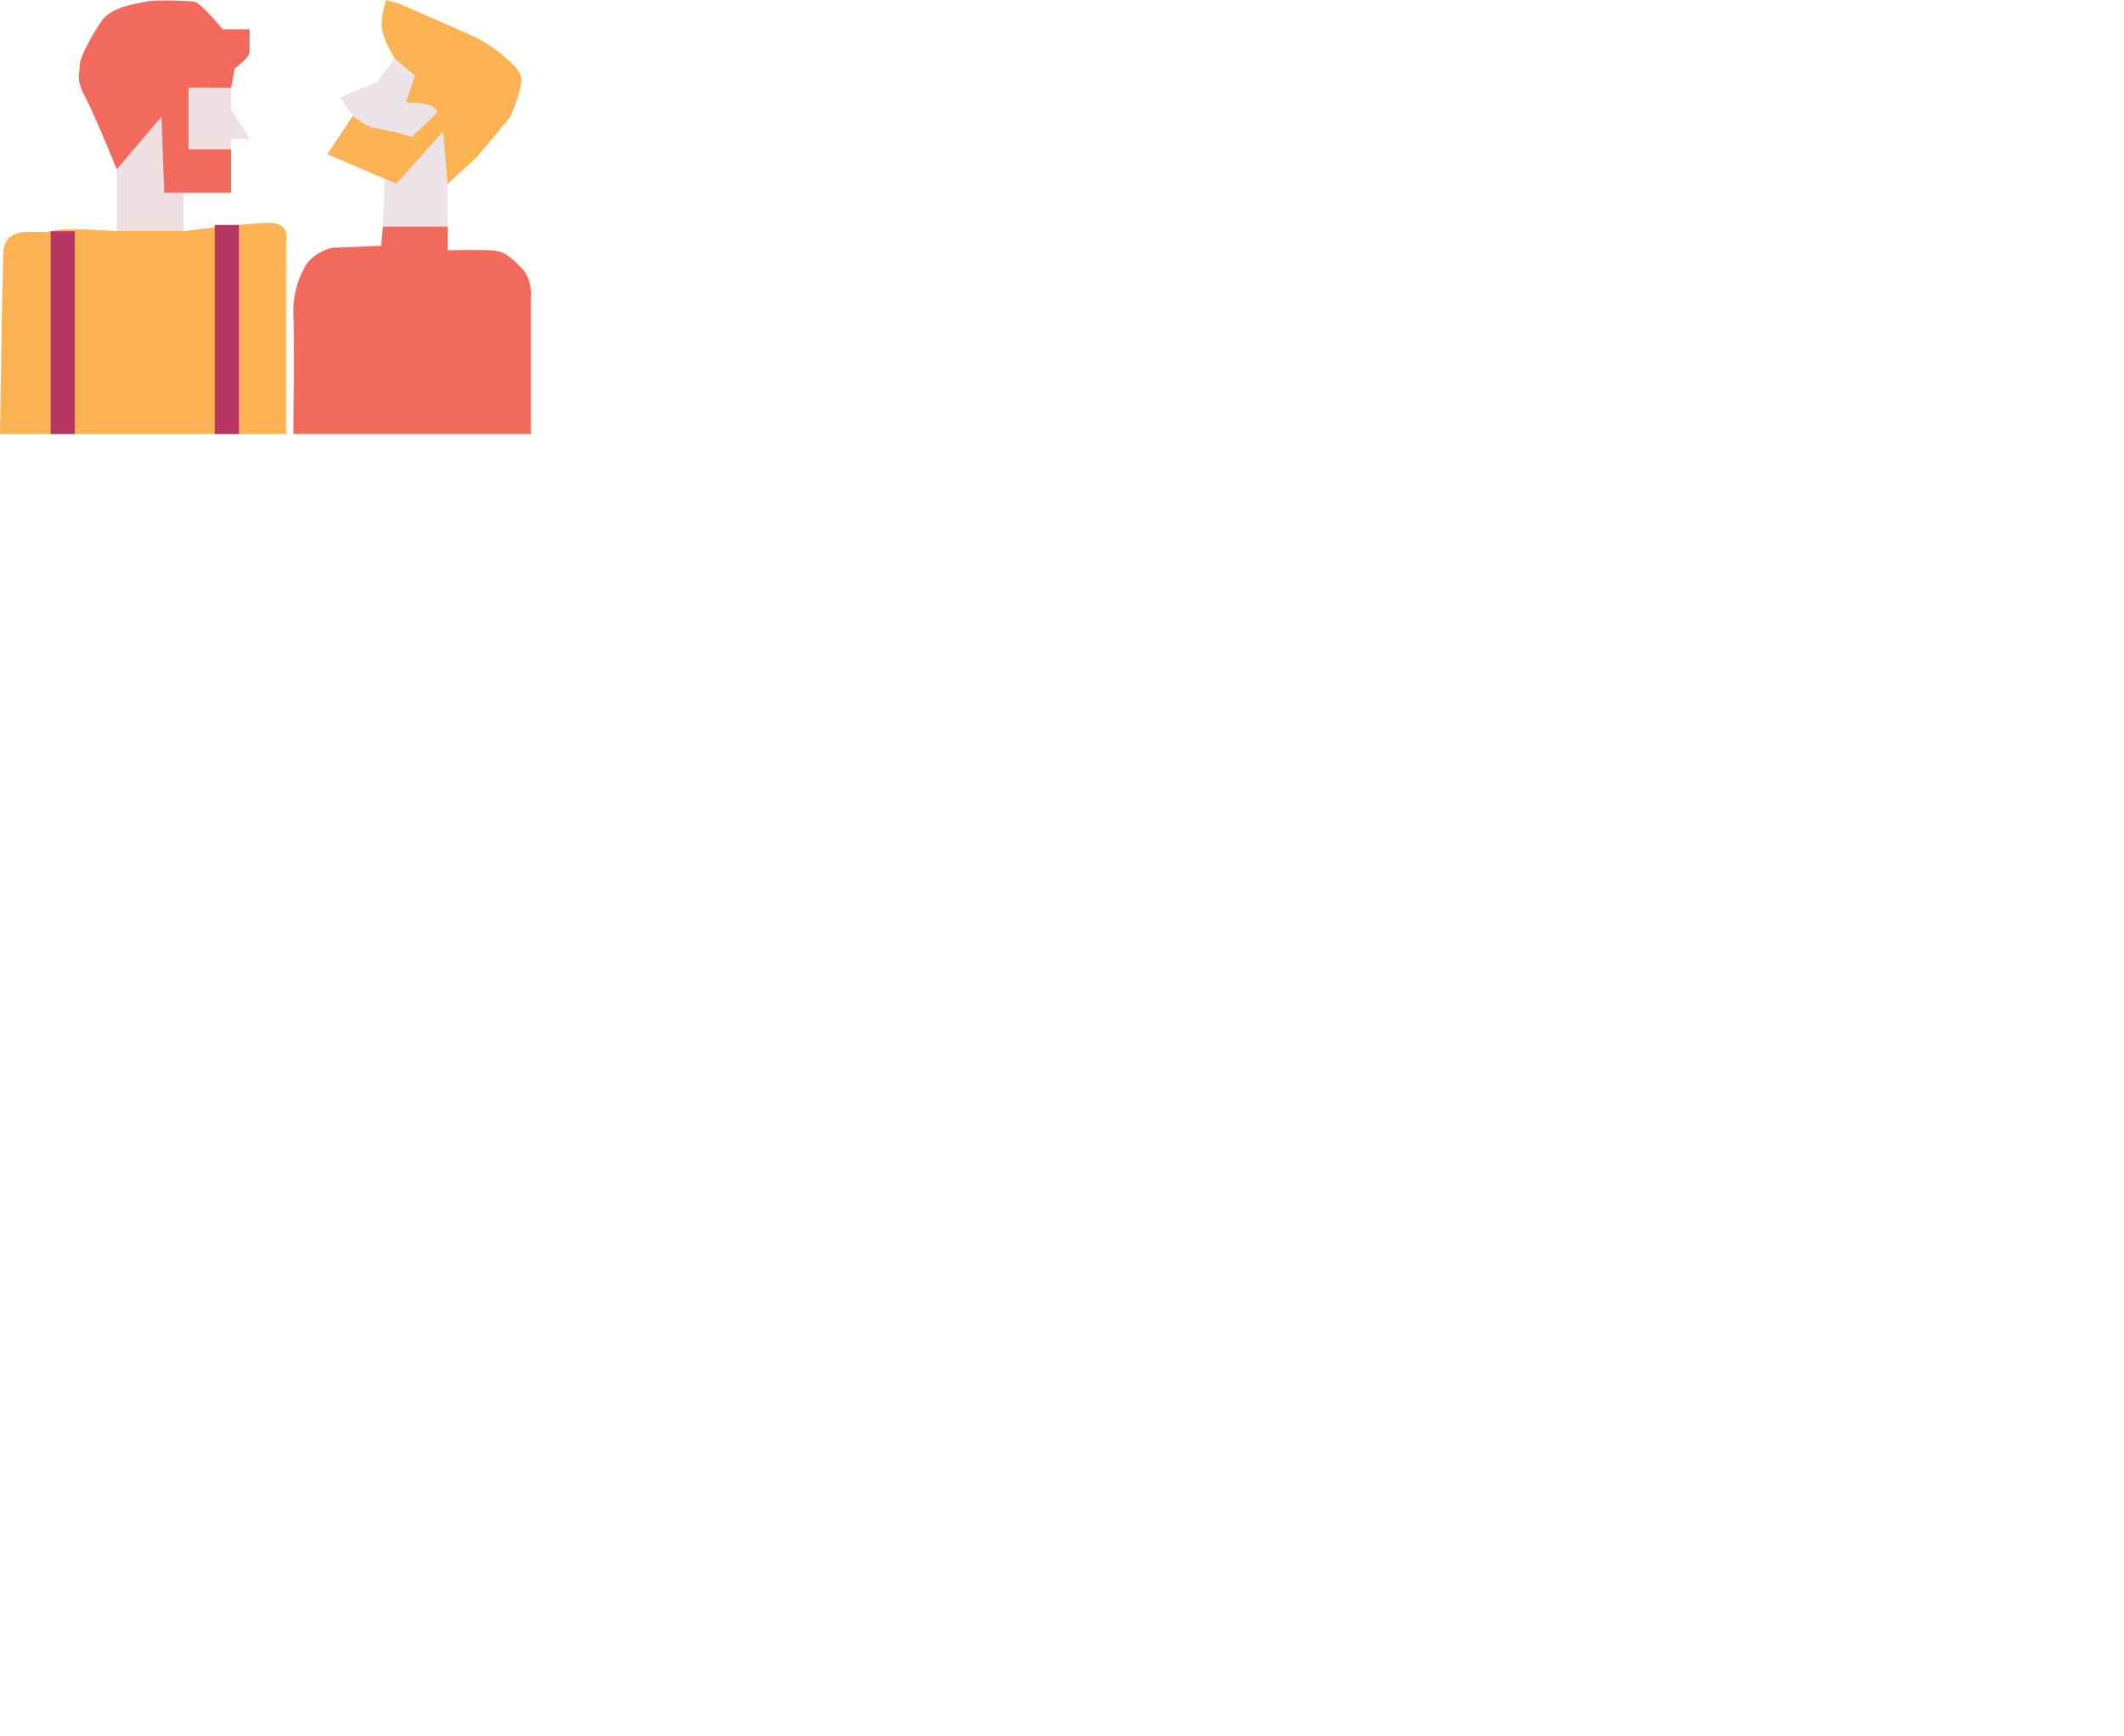
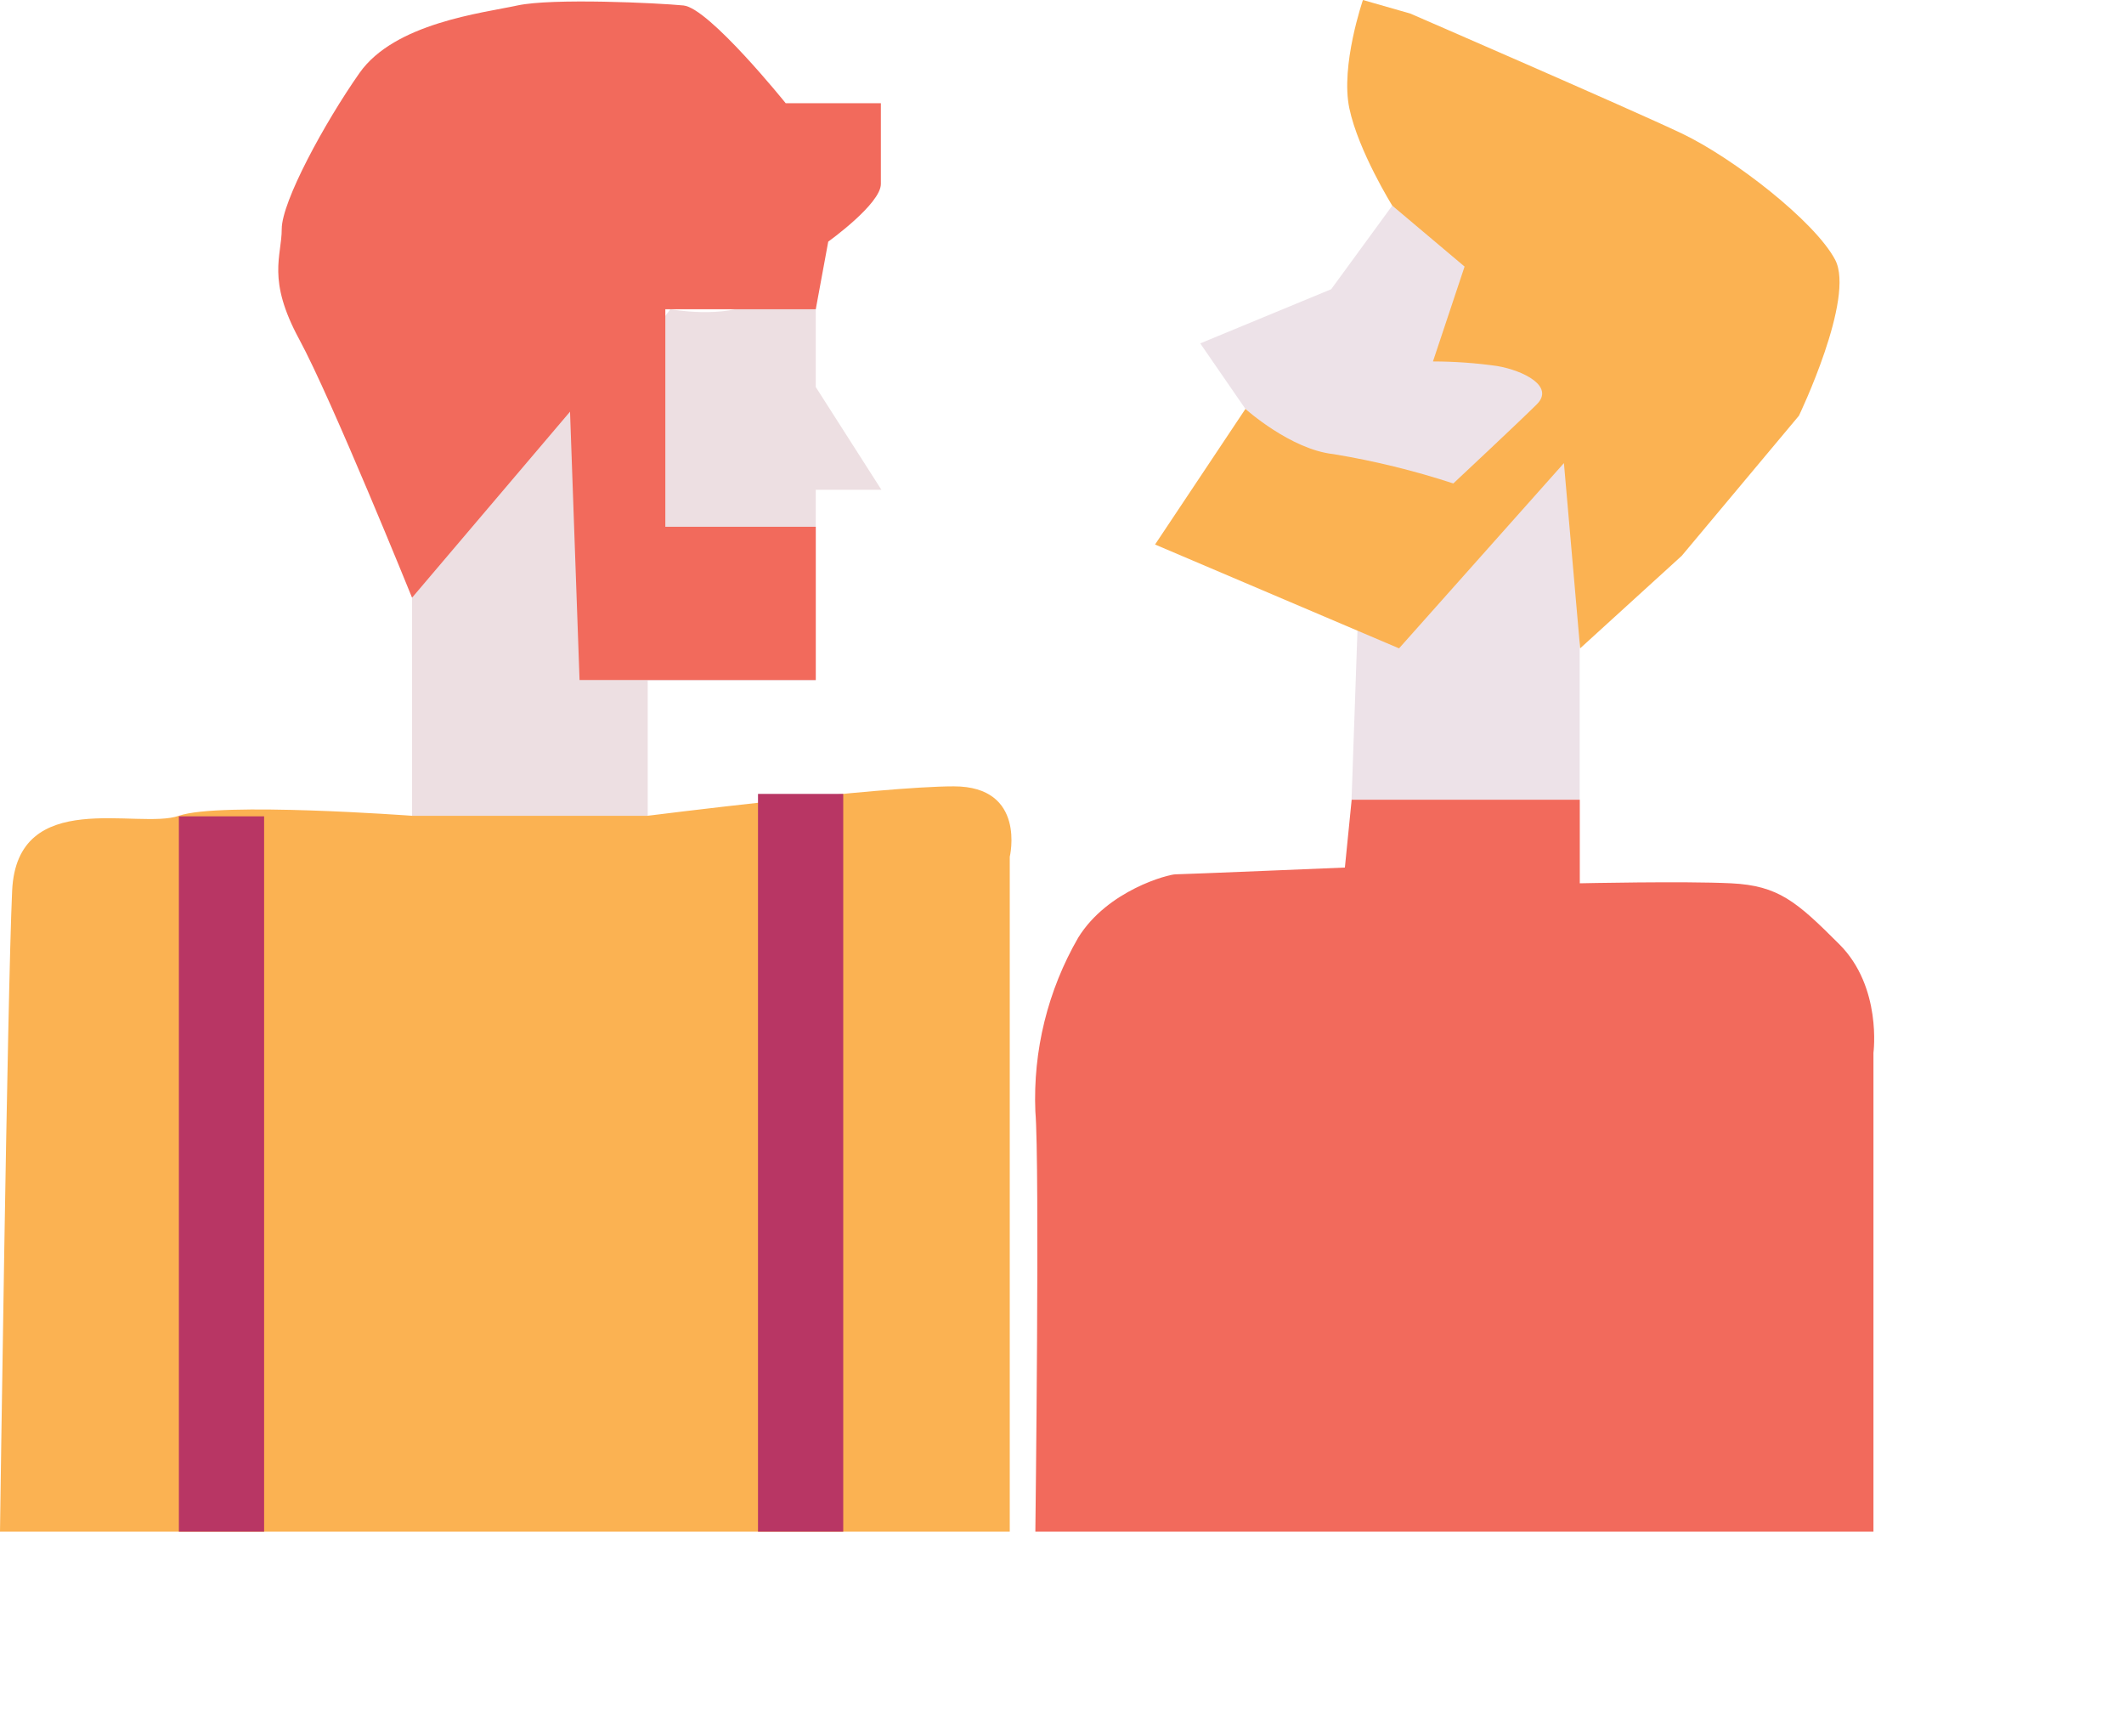
- <svg xmlns="http://www.w3.org/2000/svg" id="Layer_1" data-name="Layer 1" viewBox="0 0 685.16 559.88">
+ <svg xmlns="http://www.w3.org/2000/svg" id="Layer_1" data-name="Layer 1" viewBox="0 0 194.13 158.63">
  <defs>
    <style>.cls-1{fill:#eddfe2;}.cls-2{fill:#f26a5c;}.cls-3{fill:#fbb252;}.cls-4{fill:#b83664;}.cls-5{fill:#ede2e8;}</style>
  </defs>
  <path class="cls-1" d="M94.14,100.94v11l6,9.39h-6v17.42H78.78v12.37H57.24V131.19l10.32-17.65s3-.69,4.12.69,9.17-9.4,9.17-9.4,5,.92,7.79-.68Z" transform="translate(-19.58 -76.57)" />
  <path class="cls-2" d="M95.28,98.65s4.81-3.44,4.81-5.27V86h-8.7s-7-8.7-9.34-8.93-12-.69-15.18,0-11.23,1.6-14.44,6.18S45.33,95,45.33,97.5s-1.38,4.58,1.6,10.08,10.31,23.61,10.31,23.61l14.44-17,.87,24.52H94.14v-14H80.39V104.83H94.14Z" transform="translate(-19.58 -76.57)" />
  <path class="cls-3" d="M57.24,151.12s-17.6-1.3-21.31,0-14.8-2.69-15.24,6.85-1.11,58.57-1.11,58.57h92.29V154.87s1.55-6.44-5.11-6.44-28,2.69-28,2.69" transform="translate(-19.58 -76.57)" />
  <rect class="cls-4" x="16.35" y="74.6" width="7.79" height="65.37" />
  <rect class="cls-4" x="69.28" y="72.55" width="7.79" height="67.42" />
  <polygon class="cls-5" points="127.25 18.79 121.67 26.43 109.7 31.38 113.83 37.37 124.15 55.33 123.53 73.08 144.38 73.08 144.38 44.39 143.56 21.47 127.25 18.79" />
  <path class="cls-3" d="M125.15,126.33l22.3,9.49,15.07-16.93L164,135.82l9.29-8.46L184,114.56s5.16-10.74,3.31-14.25S178,91,173.26,88.75s-24.78-10.94-24.78-10.94l-4.33-1.24s-2.07,6-1.24,9.91,3.92,8.88,3.92,8.88l6.61,5.57-2.89,8.67a42.16,42.16,0,0,1,5.88.42c2.38.41,5.27,1.85,3.61,3.5s-7.63,7.23-7.63,7.23a73.78,73.78,0,0,0-10.95-2.68c-3.92-.42-8.05-4.13-8.05-4.13Z" transform="translate(-19.58 -76.57)" />
  <path class="cls-2" d="M114.21,216.54h76.6V172.78s.8-6-3.11-9.91-5.57-5.37-9.9-5.58-13.83,0-13.83,0v-7.64H143.12l-.62,6.2s-14.87.62-15.49.62-6.19,1.44-8.88,5.78a29.39,29.39,0,0,0-3.92,15.89C114.62,182.89,114.21,216.54,114.21,216.54Z" transform="translate(-19.58 -76.57)" />
</svg>
